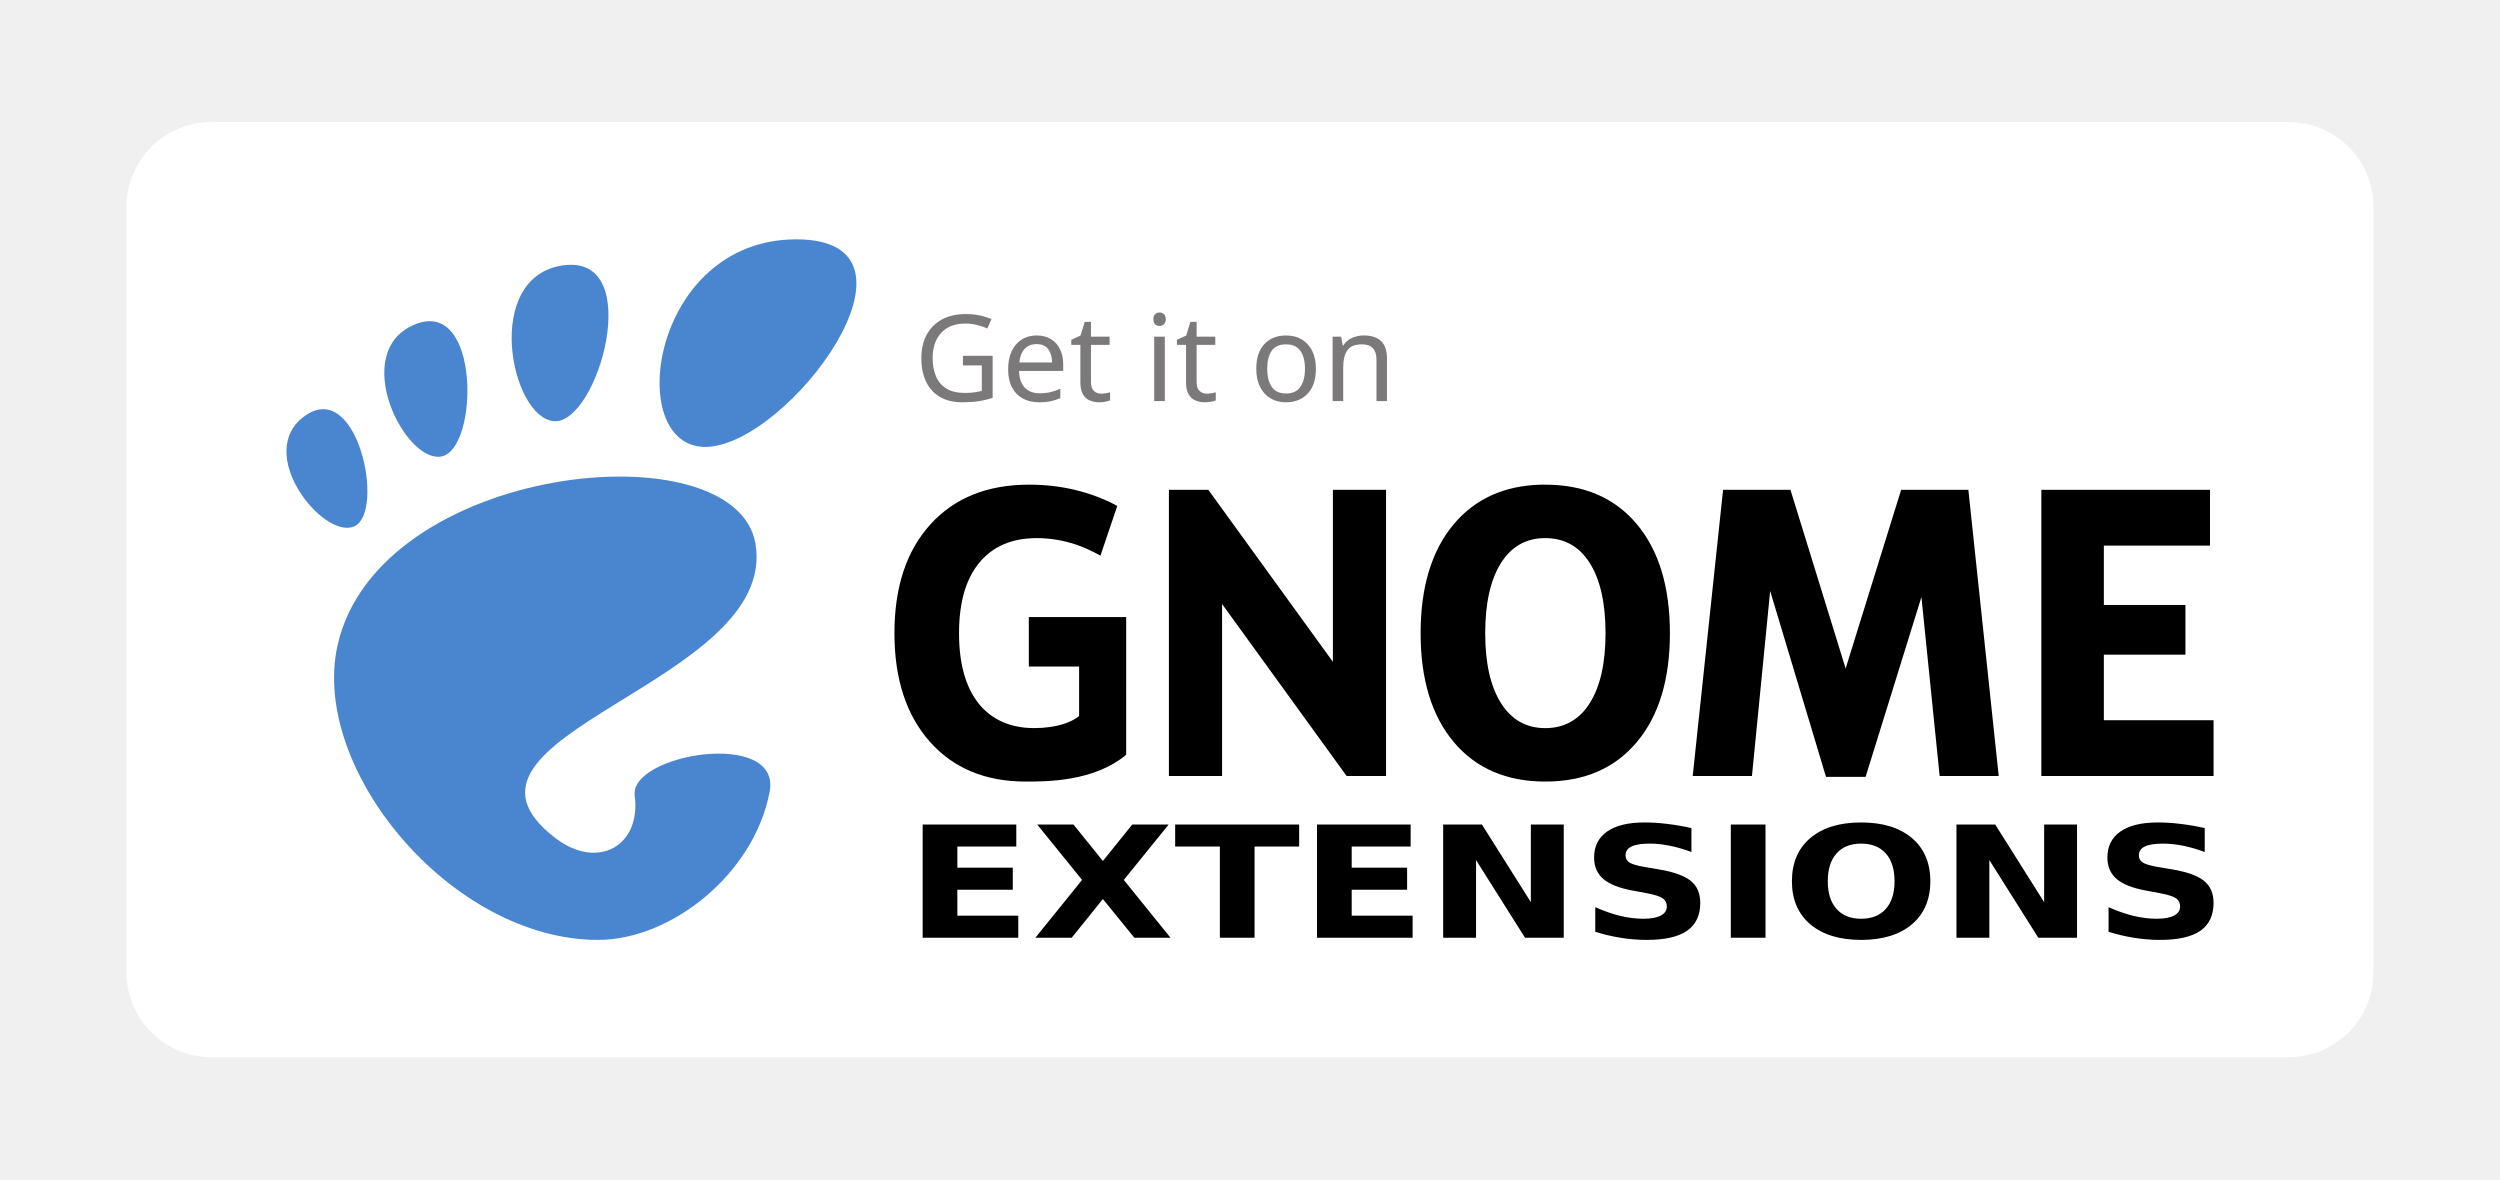
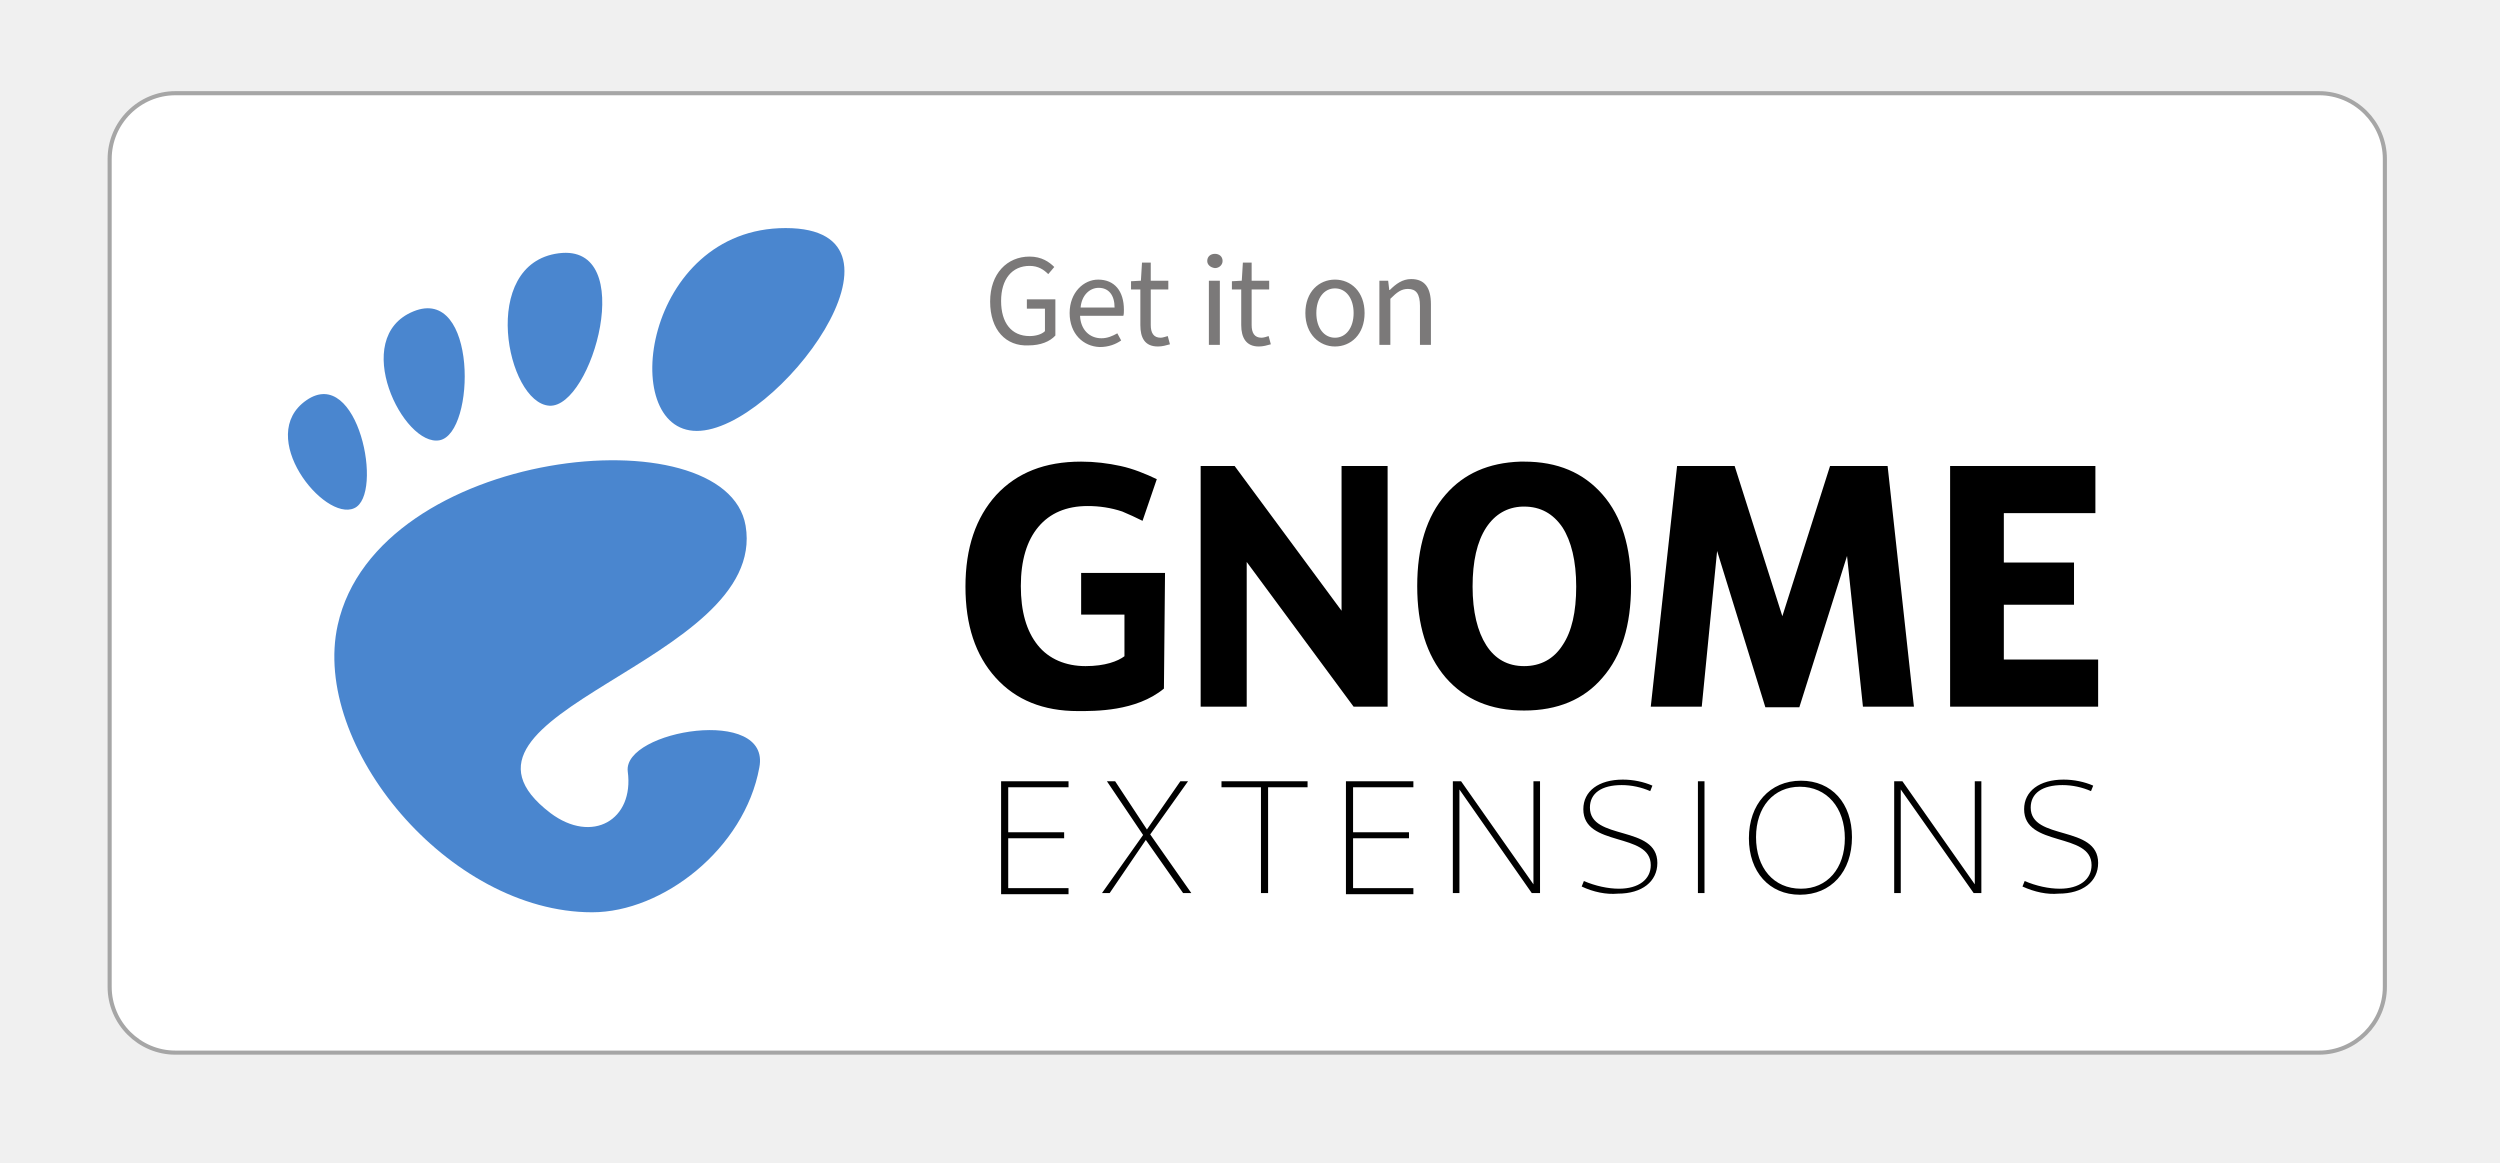
- <svg xmlns="http://www.w3.org/2000/svg" width="212" height="100">
-   <g id="layer1" transform="matrix(0.206,0,0,0.206,0.425,0.045)">
-     <path style="fill:#ffffff;fill-opacity:1;stroke-width:1.134" id="rect27553" width="925" height="385" x="50" y="50" d="m 85,50 h 855 a 35,35 45 0 1 35,35 v 315 a 35,35 135 0 1 -35,35 H 85 A 35,35 45 0 1 50,400 V 85 A 35,35 135 0 1 85,50 Z" />
-     <g id="g26928" transform="translate(-237.5,-50)">
-       <g id="g27071" transform="translate(-3472.071,-965.1446)">
-         <g style="fill:#ffffff;fill-opacity:1;fill-rule:nonzero;stroke:none;stroke-miterlimit:4" id="g15043" transform="matrix(2.438586,0,0,2.438586,3825.427,1113.451)">
-           <g style="fill:#ffffff;fill-opacity:1" id="g15045">
-             <path d="M 86.068,0 C 61.466,0 56.851,35.041 70.691,35.041 84.529,35.041 110.671,0 86.068,0 Z" style="fill:#4a86cf;fill-opacity:1" id="path15047" />
-             <path d="M 45.217,30.699 C 52.586,31.149 60.671,2.577 46.821,4.374 32.976,6.171 37.845,30.249 45.217,30.699 Z" style="fill:#4a86cf;fill-opacity:1" id="path15049" />
-             <path d="M 11.445,48.453 C 16.686,46.146 12.12,23.581 3.208,29.735 -5.7,35.89 6.204,50.759 11.445,48.453 Z" style="fill:#4a86cf;fill-opacity:1" id="path15051" />
-             <path d="M 26.212,36.642 C 32.451,35.37 32.793,9.778 21.667,14.369 10.539,18.961 19.978,37.916 26.212,36.642 Z" style="fill:#4a86cf;fill-opacity:1" id="path15053" />
-             <path d="m 58.791,93.913 c 1.107,8.454 -6.202,12.629 -13.36,7.179 C 22.644,83.743 83.16,75.088 79.171,51.386 75.86,31.712 15.495,37.769 8.621,68.553 3.968,89.374 27.774,118.26 52.614,118.26 c 12.22,0 26.315,-11.034 28.952,-25.012 C 83.58,82.589 57.867,86.86 58.791,93.913 Z" style="fill:#4a86cf;fill-opacity:1" id="path15055" />
-           </g>
-         </g>
-         <g id="g15057" style="fill:#000000;fill-opacity:1" transform="translate(165.4765)" aria-label="GNOME">
-           <path d="m 4176.296,1214.44 c -15.108,0.407 -27.039,5.837 -35.813,16.25 -9.086,10.837 -13.656,25.81 -13.656,44.906 0,19.043 4.57,33.976 13.656,44.812 9.13,10.837 21.666,16.25 37.656,16.25 16.034,0 28.601,-5.413 37.688,-16.25 9.086,-10.837 13.625,-25.769 13.625,-44.812 -1e-4,-19.096 -4.539,-34.069 -13.625,-44.906 -9.086,-10.837 -21.654,-16.25 -37.688,-16.25 -0.625,0 -1.23,-0.016 -1.844,0 z m 1.125,22 c 0.241,-0.01 0.474,0 0.719,0 7.883,10e-5 13.992,3.411 18.312,10.25 4.32,6.839 6.5,16.491 6.5,28.906 0,12.362 -2.18,21.943 -6.5,28.781 -4.32,6.839 -10.429,10.281 -18.312,10.281 -7.839,0 -13.898,-3.442 -18.219,-10.281 -4.32,-6.838 -6.5,-16.419 -6.5,-28.781 0,-12.415 2.18,-22.067 6.5,-28.906 4.185,-6.625 10.012,-10.043 17.5,-10.25 z" style="font-style:normal;font-variant:normal;font-weight:bold;font-stretch:normal;font-size:148.7px;line-height:125%;font-family:'Bitstream Vera Sans';text-align:start;writing-mode:lr-tb;text-anchor:start;fill:#000000;fill-opacity:1;stroke:none;stroke-width:1pt;stroke-linecap:butt;stroke-linejoin:miter;stroke-opacity:1" id="path15059" />
-           <path d="m 4005.629,1325.612 c -13.308,11.176 -33.107,11.047 -41.355,11.047 -16.613,0 -29.775,-5.471 -39.484,-16.413 -9.71,-10.995 -14.564,-25.882 -14.564,-44.662 0,-18.991 4.944,-33.931 14.832,-44.82 9.888,-10.889 23.428,-16.334 40.62,-16.334 6.636,10e-5 12.983,0.737 19.041,2.209 6.102,1.473 11.848,3.656 17.237,6.549 l -6.921,20.461 c -3.03,-1.659 -6.499,-3.293 -9.714,-4.442 -5.478,-1.841 -10.979,-2.762 -16.502,-2.762 -10.244,10e-5 -18.15,3.393 -23.717,10.179 -5.523,6.734 -8.284,16.387 -8.284,28.959 0,12.468 2.672,22.095 8.017,28.881 5.345,6.786 13.377,10.179 22.782,10.179 9.555,0 15.473,-2.408 18.629,-4.946 v -20.384 h -20.7 v -20.358 h 40.086" style="font-style:normal;font-variant:normal;font-weight:bold;font-stretch:normal;font-size:148.7px;line-height:125%;font-family:'Bitstream Vera Sans';text-align:start;writing-mode:lr-tb;text-anchor:start;fill:#000000;fill-opacity:1;stroke:none;stroke-width:1pt;stroke-linecap:butt;stroke-linejoin:miter;stroke-opacity:1" id="path15061" />
-           <path d="m 4023.211,1216.561 h 16.228 l 51.278,70.802 v -70.802 h 21.885 v 117.81 h -16.228 l -51.277,-70.802 v 70.802 h -21.885 v -117.81" style="font-style:normal;font-variant:normal;font-weight:bold;font-stretch:normal;font-size:148.7px;line-height:125%;font-family:'Bitstream Vera Sans';text-align:start;writing-mode:lr-tb;text-anchor:start;fill:#000000;fill-opacity:1;stroke:none;stroke-width:1pt;stroke-linecap:butt;stroke-linejoin:miter;stroke-opacity:1" id="path15063" />
-           <path d="m 4246.336,1216.561 h 32.737 l 22.715,73.548 22.849,-73.548 h 27.67 l 12.5,117.81 h -24.319 l -7.5,-73.668 -22.982,74.021 h -16.302 l -22.982,-76.521 -7.5,76.168 h -24.385 l 12.5,-117.81" style="font-style:normal;font-variant:normal;font-weight:bold;font-stretch:normal;font-size:148.7px;line-height:125%;font-family:'Bitstream Vera Sans';text-align:start;writing-mode:lr-tb;text-anchor:start;fill:#000000;fill-opacity:1;stroke:none;stroke-width:1pt;stroke-linecap:butt;stroke-linejoin:miter;stroke-opacity:1" id="path15065" />
-           <path d="m 4382.36,1216.561 h 69.415 v 22.962 h -43.693 v 24.436 h 33.588 v 20.462 h -33.588 v 26.987 h 45.163 v 22.962 h -70.885 v -117.81" style="font-style:normal;font-variant:normal;font-weight:bold;font-stretch:normal;font-size:148.7px;line-height:125%;font-family:'Bitstream Vera Sans';text-align:start;writing-mode:lr-tb;text-anchor:start;fill:#000000;fill-opacity:1;stroke:none;stroke-width:1pt;stroke-linecap:butt;stroke-linejoin:miter;stroke-opacity:1" id="path15067" />
-         </g>
-         <g aria-label="EXTENSIONS" style="font-style:normal;font-variant:normal;font-weight:normal;font-stretch:normal;font-size:82.667px;line-height:25px;font-family:'Bitstream Vera Sans';-inkscape-font-specification:'Bitstream Vera Sans';text-align:center;letter-spacing:0px;word-spacing:0px;writing-mode:lr-tb;text-anchor:middle;fill:#000000;fill-opacity:1;stroke:none;stroke-width:0.917px;stroke-linecap:butt;stroke-linejoin:miter;stroke-opacity:1" id="flowRoot4500" transform="matrix(0.9190199,0,0,0.7732547,3711.778,1136.962)">
-           <path id="path4526" style="font-style:normal;font-variant:normal;font-weight:bold;font-stretch:normal;font-family:'Bitstream Vera Sans';-inkscape-font-specification:'Bitstream Vera Sans Bold';fill:#000000;fill-opacity:1;stroke-width:0.917px" d="m 982.902,283.009 v 12.755 q -4.965,-2.22 -9.688,-3.35 -4.723,-1.13 -8.921,-1.13 -5.57,0 -8.234,1.534 -2.664,1.534 -2.664,4.763 0,2.422 1.776,3.794 1.816,1.332 6.539,2.301 l 6.62,1.332 q 10.051,2.018 14.289,6.135 4.238,4.117 4.238,11.706 0,9.97 -5.934,14.854 -5.893,4.844 -18.043,4.844 -5.732,0 -11.504,-1.09 -5.772,-1.09 -11.544,-3.229 v -13.118 q 5.772,3.068 11.141,4.642 5.409,1.534 10.414,1.534 5.086,0 7.79,-1.695 2.704,-1.695 2.704,-4.844 0,-2.826 -1.857,-4.359 -1.816,-1.534 -7.306,-2.745 l -6.014,-1.332 q -9.042,-1.938 -13.24,-6.176 -4.158,-4.238 -4.158,-11.423 0,-9.001 5.812,-13.845 5.812,-4.844 16.711,-4.844 4.965,0 10.212,0.767 5.247,0.727 10.858,2.22 z m -111.204,-1.897 h 17.357 l 21.918,41.333 v -41.333 h 14.733 V 341.376 H 908.349 L 886.431,300.043 v 41.333 h -14.733 z m -42.706,10.172 q -7.104,0 -11.02,5.247 -3.915,5.247 -3.915,14.773 0,9.486 3.915,14.733 3.915,5.247 11.02,5.247 7.145,0 11.06,-5.247 3.915,-5.247 3.915,-14.733 0,-9.526 -3.915,-14.773 -3.915,-5.247 -11.06,-5.247 z m 0,-11.262 q 14.531,0 22.766,8.315 8.234,8.315 8.234,22.967 0,14.612 -8.234,22.927 -8.234,8.315 -22.766,8.315 -14.491,0 -22.766,-8.315 -8.234,-8.315 -8.234,-22.927 0,-14.652 8.234,-22.967 8.275,-8.315 22.766,-8.315 z m -58.367,1.09 h 15.54 v 60.264 h -15.54 z m -17.639,1.897 v 12.755 q -4.965,-2.22 -9.688,-3.35 -4.723,-1.13 -8.921,-1.13 -5.57,0 -8.234,1.534 -2.664,1.534 -2.664,4.763 0,2.422 1.776,3.794 1.816,1.332 6.539,2.301 l 6.62,1.332 q 10.051,2.018 14.289,6.135 4.238,4.117 4.238,11.706 0,9.97 -5.934,14.854 -5.893,4.844 -18.043,4.844 -5.732,0 -11.504,-1.09 -5.772,-1.09 -11.544,-3.229 v -13.118 q 5.772,3.068 11.141,4.642 5.409,1.534 10.414,1.534 5.086,0 7.79,-1.695 2.704,-1.695 2.704,-4.844 0,-2.826 -1.857,-4.359 -1.816,-1.534 -7.306,-2.745 l -6.014,-1.332 q -9.042,-1.938 -13.24,-6.176 -4.158,-4.238 -4.158,-11.423 0,-9.001 5.812,-13.845 5.812,-4.844 16.711,-4.844 4.965,0 10.212,0.767 5.247,0.727 10.858,2.22 z m -111.204,-1.897 h 17.357 l 21.918,41.333 v -41.333 h 14.733 v 60.264 h -17.357 l -21.918,-41.333 v 41.333 h -14.733 z m -56.51,0 h 41.939 v 11.746 H 600.811 v 11.221 h 24.824 v 11.746 H 600.811 v 13.805 h 27.286 v 11.746 h -42.827 z m -63.534,0 h 55.542 v 11.746 h -19.98 v 48.518 h -15.54 v -48.518 h -20.021 z m -23.008,29.507 20.909,30.758 h -16.186 l -14.087,-20.586 -13.966,20.586 h -16.267 l 20.909,-30.758 -20.102,-29.507 h 16.227 l 13.199,19.415 13.159,-19.415 h 16.307 z m -90.094,-29.507 h 41.939 v 11.746 h -26.398 v 11.221 h 24.824 v 11.746 h -24.824 v 13.805 h 27.286 v 11.746 h -42.827 z" />
-         </g>
-         <text xml:space="preserve" style="font-style:normal;font-weight:normal;font-size:49.488px;line-height:1.25;font-family:sans-serif;letter-spacing:0px;word-spacing:0px;fill:#7b7979;fill-opacity:1;stroke:none;stroke-width:0.773" x="4083.761" y="1180.036" id="text3214">
-           <tspan id="tspan3212" style="font-size:49.488px;fill:#7b7979;fill-opacity:1;stroke-width:0.773" x="4083.761" y="1180.036">Get it on</tspan>
-         </text>
+ <svg xmlns="http://www.w3.org/2000/svg" id="svg8502" viewBox="0 0 456 212" height="100">
+   <style>.st2{fill:#4a86cf}.st4{fill:#7b7979}</style>
+   <path d="M423 192H32c-6.6 0-12-5.4-12-12V29c0-6.6 5.4-12 12-12h391c6.6 0 12 5.4 12 12v151c0 6.6-5.4 12-12 12z" fill="#fff" />
+   <path d="M423 192H32c-6.6 0-12-5.4-12-12V29c0-6.6 5.4-12 12-12h391c6.6 0 12 5.4 12 12v151c0 6.6-5.4 12-12 12z" fill="none" stroke="#a6a6a6" stroke-width=".75" />
+   <path class="st2" d="M143.3 41.6c-25.9 0-30.8 37-16.2 37 14.6 0 42.2-37 16.2-37zM100.2 74c7.8.5 16.3-29.7 1.7-27.8-14.6 1.9-9.5 27.3-1.7 27.8zM64.6 92.7c5.5-2.4.7-26.2-8.7-19.7-9.4 6.5 3.2 22.2 8.7 19.7zM80.2 80.3c6.6-1.3 6.9-28.3-4.8-23.5-11.7 4.8-1.8 24.8 4.8 23.5zM114.5 140.7c1.2 8.9-6.5 13.3-14.1 7.6-24-18.3 39.8-27.4 35.6-52.4-3.5-20.7-67.2-14.4-74.4 18.1-4.9 22 20.2 52.4 46.4 52.4 12.9 0 27.8-11.6 30.5-26.4 2.2-11.3-24.9-6.8-24 .7z" />
+   <g>
+     <path class="st4" d="M180.6 55c0-5.1 3.1-8.2 7.2-8.2 2.2 0 3.6 1 4.5 1.9l-1.1 1.3c-.8-.8-1.8-1.5-3.4-1.5-3.2 0-5.2 2.4-5.2 6.4s1.9 6.4 5.2 6.4c1.1 0 2.2-.3 2.8-.9v-4.1h-3.3v-1.7h5.2v6.6c-1 1.1-2.7 1.8-4.9 1.8-4.1.2-7-2.8-7-8zM195.1 57.1c0-3.8 2.6-6.1 5.2-6.1 3 0 4.7 2.1 4.7 5.5 0 .4 0 .8-.1 1.1H197c.1 2.5 1.7 4.1 3.9 4.1 1.1 0 2-.4 2.9-.9l.7 1.3c-1 .7-2.3 1.2-3.9 1.2-3-.1-5.5-2.4-5.5-6.2zm8.2-1c0-2.3-1.1-3.6-2.9-3.6-1.6 0-3.1 1.3-3.3 3.6h6.2zM208 59.3v-6.5h-1.7v-1.5l1.8-.1.2-3.3h1.6v3.3h3.2v1.6h-3.2v6.5c0 1.4.5 2.3 1.8 2.3.4 0 .9-.2 1.3-.3l.4 1.5c-.7.2-1.4.4-2.2.4-2.4 0-3.2-1.6-3.2-3.9zM220.2 47.6c0-.8.6-1.3 1.4-1.3.8 0 1.4.5 1.4 1.3 0 .7-.6 1.3-1.4 1.3-.8-.1-1.4-.6-1.4-1.3zm.3 3.6h2v11.7h-2V51.2zM226.4 59.3v-6.5h-1.7v-1.5l1.8-.1.2-3.3h1.6v3.3h3.2v1.6h-3.2v6.5c0 1.4.5 2.3 1.8 2.3.4 0 1-.2 1.3-.3l.4 1.5c-.7.2-1.4.4-2.2.4-2.3 0-3.2-1.6-3.2-3.9zM238.1 57.1c0-3.9 2.5-6.1 5.4-6.1 2.9 0 5.4 2.2 5.4 6.1 0 3.9-2.5 6.1-5.4 6.1-2.8 0-5.4-2.2-5.4-6.1zm8.8 0c0-2.7-1.4-4.5-3.4-4.5s-3.4 1.8-3.4 4.5 1.4 4.5 3.4 4.5 3.4-1.8 3.4-4.5zM251.6 51.2h1.6l.2 1.7h.1c1.1-1.1 2.3-2 3.9-2 2.5 0 3.6 1.6 3.6 4.6v7.4h-2v-7.1c0-2.2-.7-3.1-2.2-3.1-1.2 0-2 .6-3.2 1.8v8.4h-2V51.2z" />
+     <g>
+       <path d="M277.3 84.2c-5.8.2-10.3 2.2-13.6 6-3.5 4-5.2 9.6-5.2 16.7s1.7 12.6 5.2 16.7c3.5 4 8.2 6 14.3 6 6.1 0 10.9-2 14.3-6 3.5-4 5.2-9.6 5.2-16.7s-1.7-12.7-5.2-16.7-8.2-6-14.3-6h-.7zm.4 8.2h.3c3 0 5.3 1.3 7 3.8 1.6 2.5 2.5 6.1 2.5 10.8 0 4.6-.8 8.2-2.5 10.7-1.6 2.5-4 3.8-7 3.8s-5.3-1.3-6.9-3.8c-1.6-2.5-2.5-6.1-2.5-10.7s.8-8.2 2.5-10.8c1.6-2.4 3.8-3.7 6.6-3.8zM212.3 125.6c-5.1 4.2-12.6 4.1-15.7 4.1-6.3 0-11.3-2-15-6.1-3.7-4.1-5.5-9.6-5.5-16.6 0-7.1 1.9-12.6 5.6-16.7 3.8-4.1 8.9-6.1 15.5-6.1 2.5 0 4.9.3 7.2.8s4.5 1.4 6.6 2.4l-2.6 7.6c-1.2-.6-2.5-1.2-3.7-1.7-2.1-.7-4.2-1-6.3-1-3.9 0-6.9 1.3-9 3.8-2.1 2.5-3.2 6.1-3.2 10.8 0 4.6 1 8.2 3.1 10.8 2 2.5 5.1 3.8 8.7 3.8 3.6 0 5.9-.9 7.1-1.8v-7.6h-7.9v-7.6h15.3M219 85h6.2l19.5 26.4V85h8.4v43.9h-6.2l-19.5-26.4v26.4H219V85M304 85h12.4l8.7 27.4 8.7-27.4h10.5l4.8 43.9h-9.3l-2.9-27.5-8.7 27.6H322l-8.8-28.5-2.8 28.4h-9.3l4.8-43.9M355.7 85h26.5v8.6h-16.7v9h12.8v7.7h-12.8v10h17.2v8.6h-27V85" />
+       <g>
+         <path d="M182.6 142.5h12.3v1.1h-11v8.2h10.2v1.1h-10.2v9.1h11v1.1h-12.3v-20.6zM208.5 152.3l-6.6-9.8h1.5l5.8 8.8 6.1-8.8h1.4l-6.9 9.7 7.5 10.7h-1.5l-6.8-9.7-6.6 9.7H201l7.5-10.6zM230 143.6h-7.2v-1.1h15.7v1.1h-7.2v19.3H230v-19.3zM245.5 142.5h12.3v1.1h-11v8.2H257v1.1h-10.2v9.1h11v1.1h-12.3v-20.6zM265 142.5h1.5l13.2 18.8v-18.8h1.2v20.4h-1.5L266.2 144v18.9H265v-20.4zM288.5 161.7l.4-1c2.1.9 4.4 1.4 6.4 1.4 3.6 0 5.8-1.7 5.8-4.3 0-6.1-12.3-3.2-12.3-10.2 0-3.3 2.8-5.4 7.2-5.4 1.9 0 3.8.4 5.4 1.1l-.4 1c-1.6-.7-3.4-1.1-5.2-1.1-3.7 0-5.8 1.5-5.8 4.1 0 6.1 12.3 3.1 12.3 10.1 0 3.4-2.8 5.6-7.2 5.6-2.1.2-4.5-.3-6.6-1.3zM309.7 142.5h1.2v20.4h-1.2v-20.4zM319 152.9c0-6.2 3.8-10.5 9.5-10.5 5.6 0 9.3 4.1 9.3 10.3 0 6.3-3.8 10.5-9.5 10.5-5.6 0-9.3-4.2-9.3-10.3zm17.5 0c0-5.6-3.3-9.4-8.2-9.4-4.8 0-8 3.7-8 9.2 0 5.6 3.2 9.4 8.2 9.4 4.8 0 8-3.7 8-9.2zM345.5 142.5h1.5l13.2 18.8v-18.8h1.2v20.4H360L346.7 144v18.9h-1.2v-20.4zM368.9 161.7l.4-1c2.1.9 4.4 1.4 6.4 1.4 3.6 0 5.8-1.7 5.8-4.3 0-6.1-12.3-3.2-12.3-10.2 0-3.3 2.8-5.4 7.2-5.4 1.9 0 3.8.4 5.4 1.1l-.4 1c-1.6-.7-3.4-1.1-5.2-1.1-3.7 0-5.8 1.5-5.8 4.1 0 6.1 12.3 3.1 12.3 10.1 0 3.4-2.8 5.6-7.2 5.6-2.1.2-4.4-.3-6.6-1.3z" />
      </g>
    </g>
  </g>
</svg>
